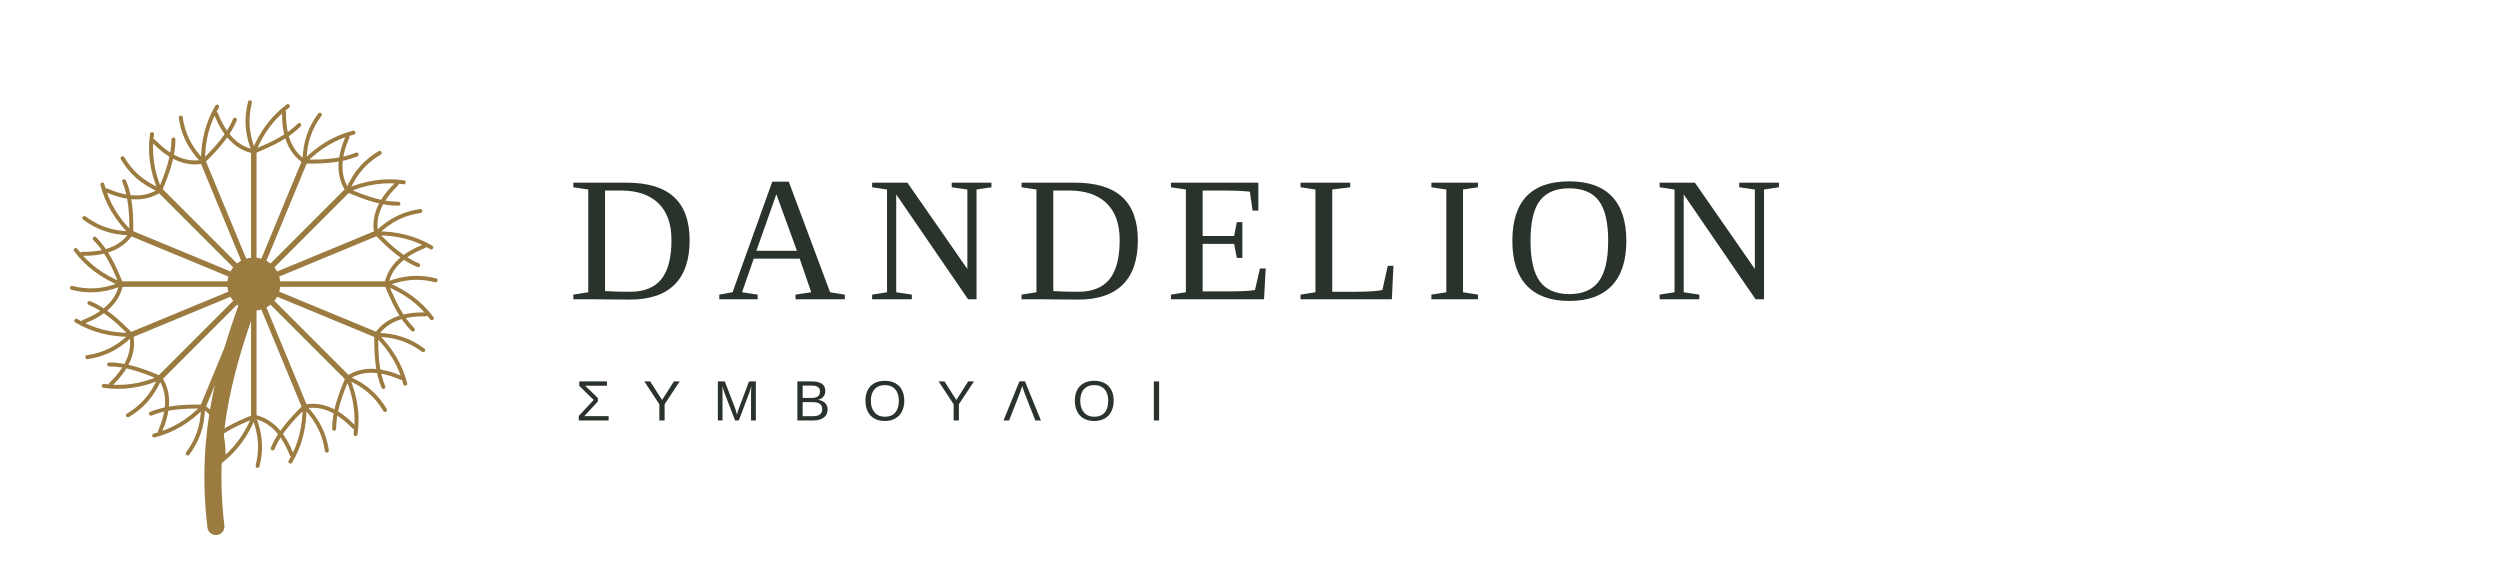
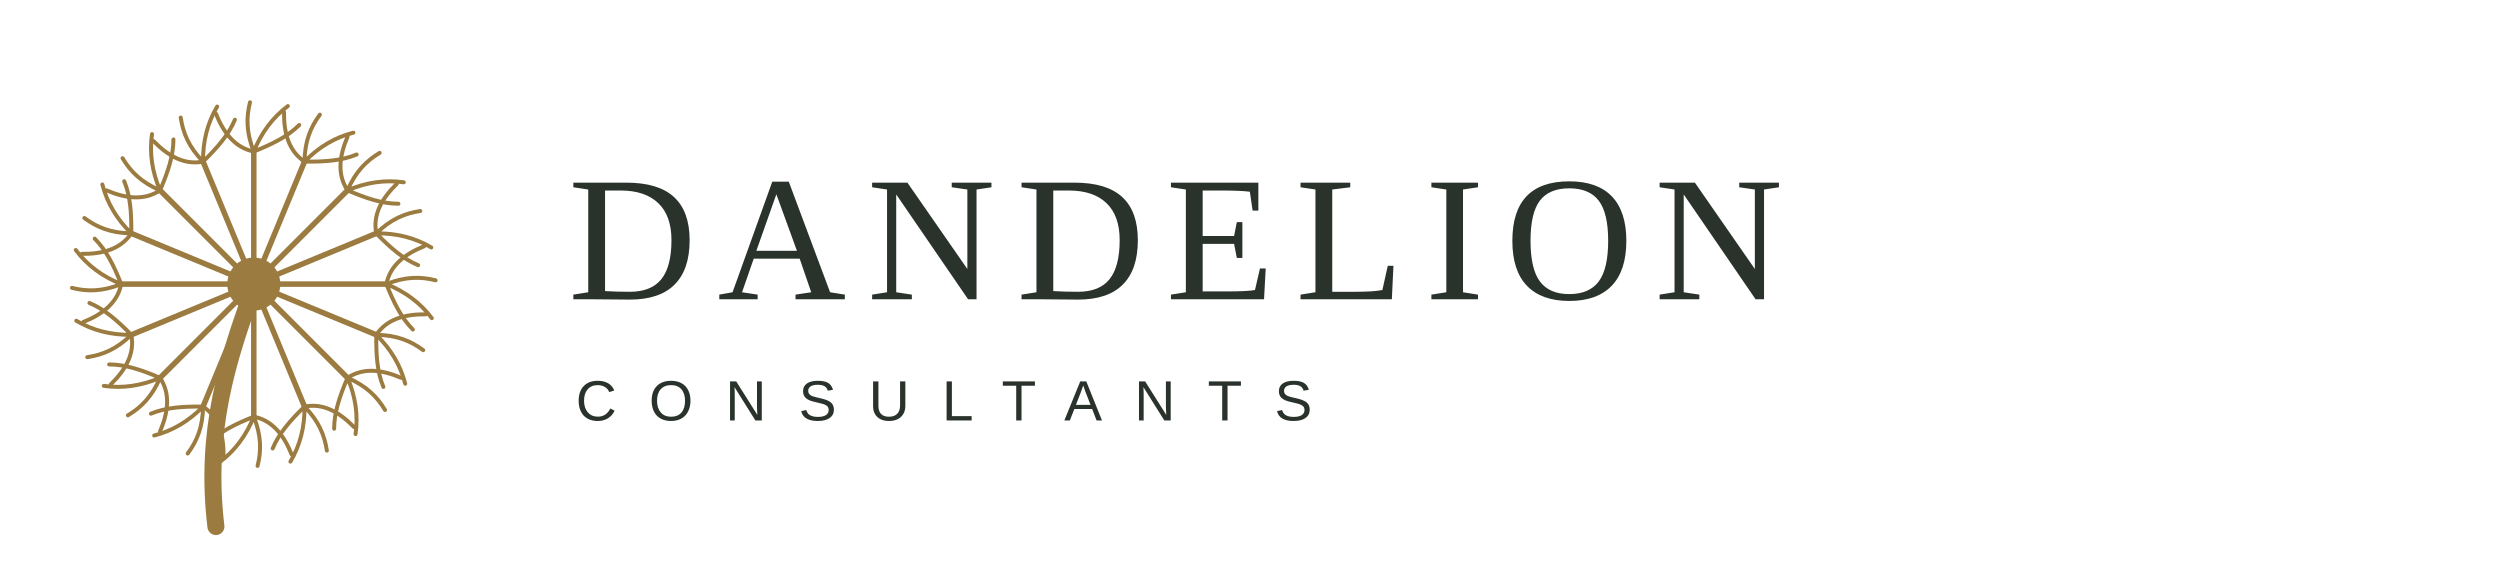
<svg xmlns="http://www.w3.org/2000/svg" viewBox="0 0 660 150" role="img" aria-labelledby="logo-title logo-desc">
  <style>
    .bloom{transform-box:fill-box;transform-origin:52% 100%;animation:wind-sway 4.8s ease-in-out infinite}
    @keyframes wind-sway{0%,100%{transform:rotate(-5.6deg) translate(-1.8px,.3px)}50%{transform:rotate(-9.2deg) translate(-4.2px,-.8px)}}
    @media (prefers-reduced-motion:reduce){.bloom{animation:none}}
  </style>
  <defs>
    <g id="logo-ray" fill="none" stroke="currentColor" stroke-linecap="round">
      <path d="M67 75 67 40" stroke-width="1.45" />
      <path d="M67 40c-5-1-8-5-10-10M67 40c-2-5-2-9-1-13M67 40c2-5 5-9 9-12M67 40c5-2 9-4 12-7" stroke-width="1.05" />
    </g>
  </defs>
  <g color="#9b7b3f">
    <g class="bloom">
      <path d="M67 76c-7 19-13 38-10 63" fill="none" stroke="currentColor" stroke-width="4.5" stroke-linecap="round" />
      <use href="#logo-ray" />
      <use href="#logo-ray" transform="rotate(22.5 67 75)" />
      <use href="#logo-ray" transform="rotate(45 67 75)" />
      <use href="#logo-ray" transform="rotate(67.5 67 75)" />
      <use href="#logo-ray" transform="rotate(90 67 75)" />
      <use href="#logo-ray" transform="rotate(112.5 67 75)" />
      <use href="#logo-ray" transform="rotate(135 67 75)" />
      <use href="#logo-ray" transform="rotate(157.5 67 75)" />
      <use href="#logo-ray" transform="rotate(180 67 75)" />
      <use href="#logo-ray" transform="rotate(202.5 67 75)" />
      <use href="#logo-ray" transform="rotate(225 67 75)" />
      <use href="#logo-ray" transform="rotate(247.5 67 75)" />
      <use href="#logo-ray" transform="rotate(270 67 75)" />
      <use href="#logo-ray" transform="rotate(292.5 67 75)" />
      <use href="#logo-ray" transform="rotate(315 67 75)" />
      <use href="#logo-ray" transform="rotate(337.5 67 75)" />
      <circle cx="67" cy="75" r="7" fill="currentColor" />
    </g>
  </g>
  <g fill="#29322b">
    <text x="150" y="79" font-family="Georgia, 'Times New Roman', serif" font-size="47" letter-spacing="5.5">DANDELION</text>
-     <text id="brand-subtitle" x="152" y="111" font-family="Arial, sans-serif" font-size="15" letter-spacing="8.5">ΣΥΜΒΟΥΛΟΙ</text>
+     <text id="brand-subtitle" x="152" y="111" font-family="Arial, sans-serif" font-size="15" letter-spacing="8.5">CONSULTANTS</text>
  </g>
</svg>
